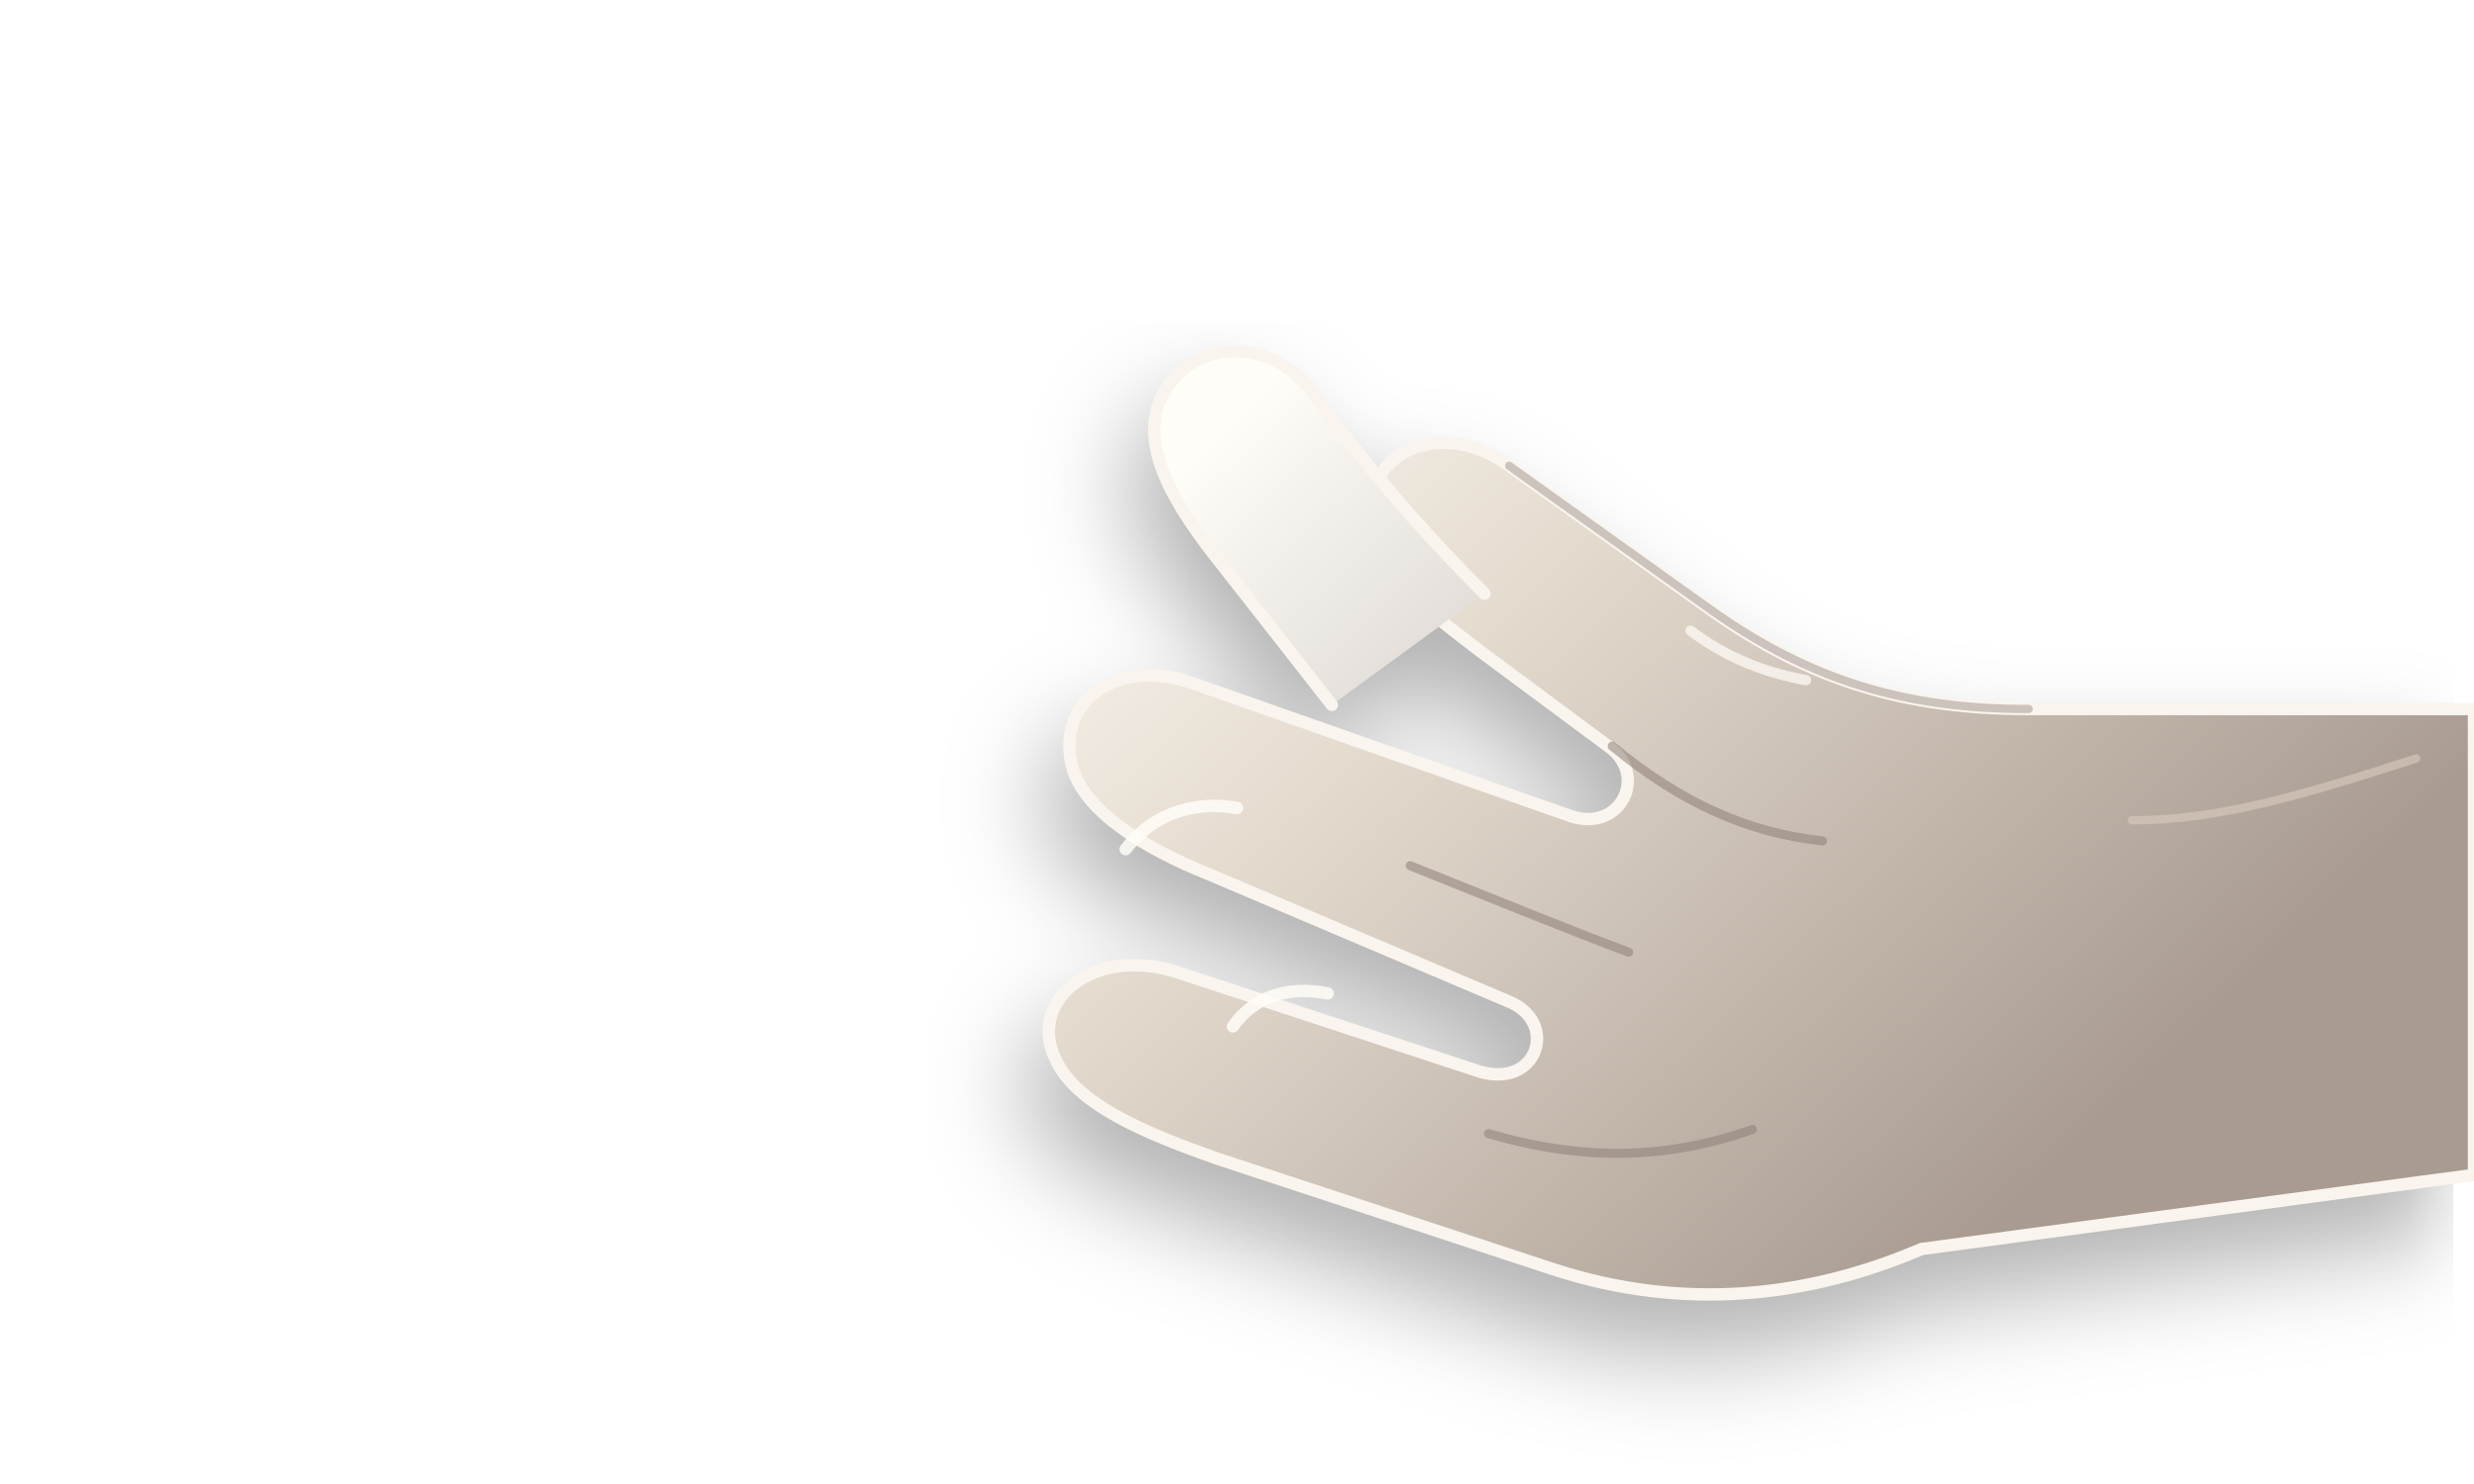
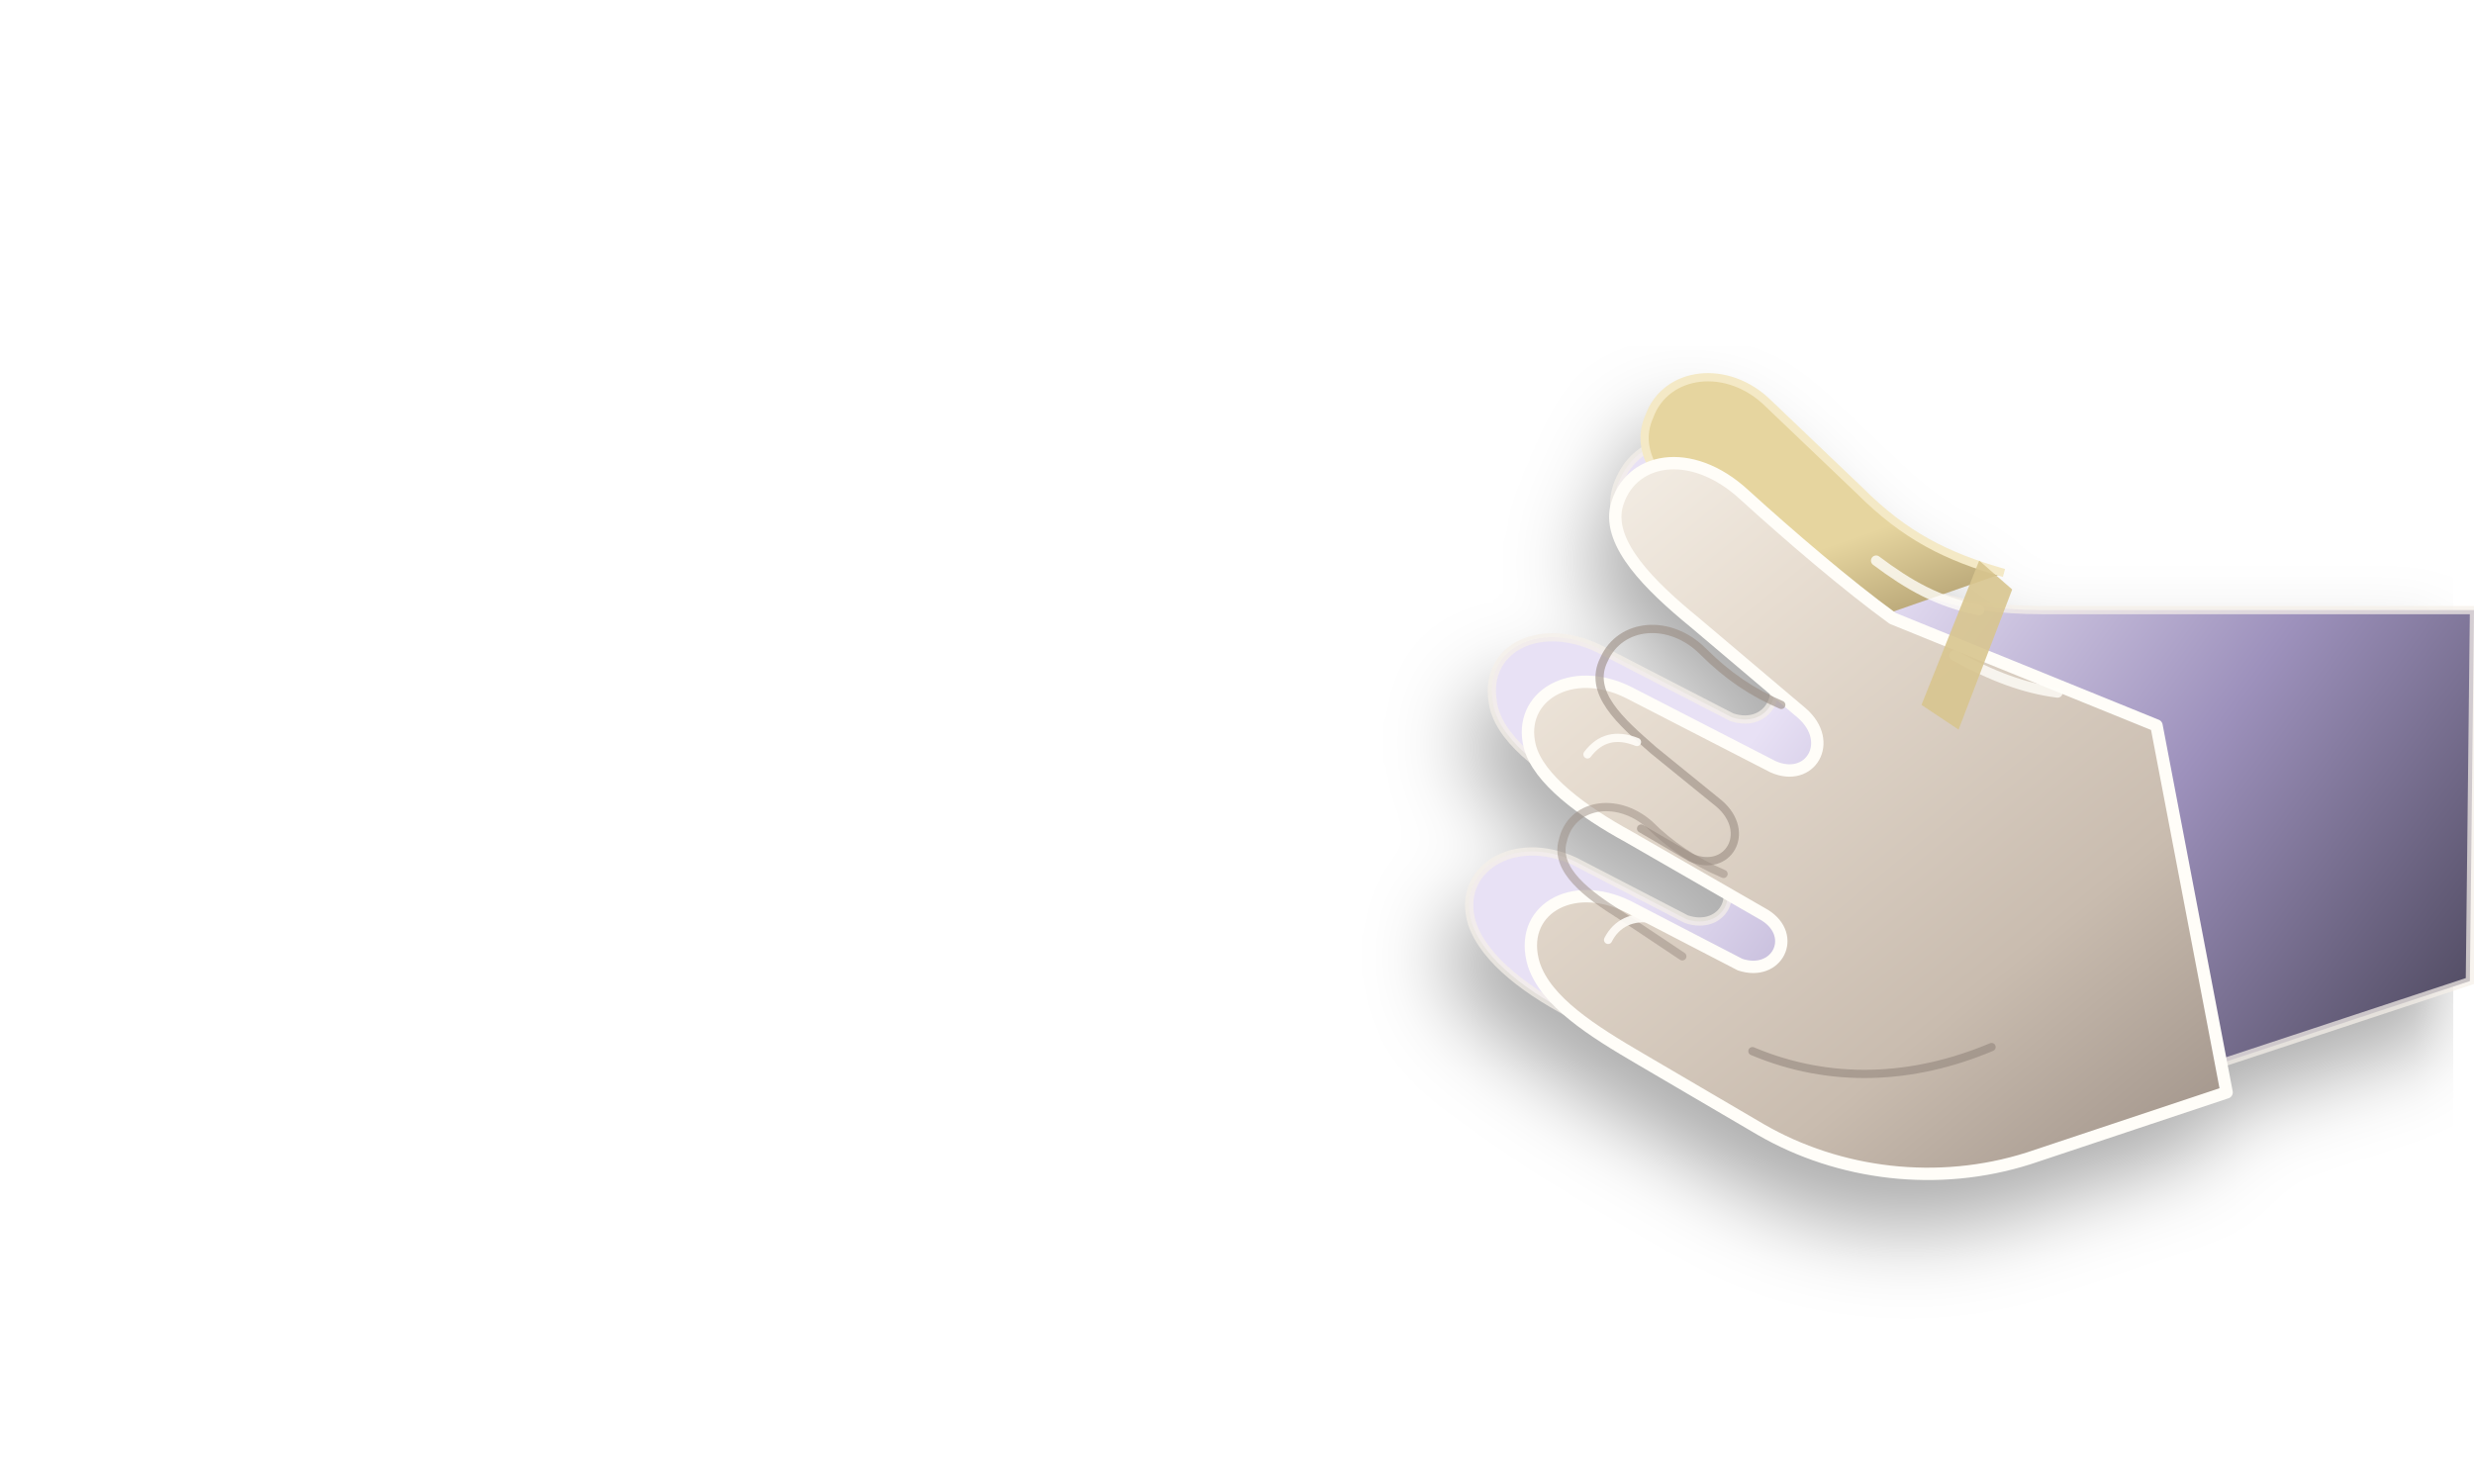
<svg xmlns="http://www.w3.org/2000/svg" viewBox="0 0 600 360" fill="none" role="img" aria-labelledby="handTitle">
  <defs>
-     <linearGradient id="skin" x1="250" y1="90" x2="465" y2="315" gradientUnits="userSpaceOnUse">
-       <stop stop-color="#FFFDF7" />
-       <stop offset=".38" stop-color="#E5DCD0" />
-       <stop offset="1" stop-color="#A99B91" />
+     <linearGradient id="porcelain" x1="340" y1="90" x2="520" y2="310" gradientUnits="userSpaceOnUse">
+       <stop stop-color="#FFFDF8" />
+       <stop offset=".34" stop-color="#E8DED2" />
+       <stop offset=".72" stop-color="#C9BCAF" />
+       <stop offset="1" stop-color="#988B82" />
    </linearGradient>
-     <linearGradient id="edge" x1="290" y1="110" x2="475" y2="305" gradientUnits="userSpaceOnUse">
-       <stop stop-color="#FFFDF8" />
-       <stop offset="1" stop-color="#988C86" />
+     <linearGradient id="sleeve" x1="450" y1="145" x2="600" y2="255" gradientUnits="userSpaceOnUse">
+       <stop stop-color="#E8E1F5" />
+       <stop offset=".48" stop-color="#9D91BC" />
+       <stop offset="1" stop-color="#4B465B" />
    </linearGradient>
-     <filter id="handShadow" x="225" y="65" width="400" height="310" color-interpolation-filters="sRGB" filterUnits="userSpaceOnUse">
-       <feGaussianBlur in="SourceAlpha" stdDeviation="12" />
-       <feOffset dx="-5" dy="13" />
+     <linearGradient id="cuff" x1="462" y1="126" x2="495" y2="220" gradientUnits="userSpaceOnUse">
+       <stop stop-color="#E6D59F" />
+       <stop offset=".45" stop-color="#8C7951" />
+       <stop offset="1" stop-color="#EBDCAA" />
+     </linearGradient>
+     <filter id="handShadow" x="240" y="72" width="390" height="280" color-interpolation-filters="sRGB" filterUnits="userSpaceOnUse">
+       <feGaussianBlur in="SourceAlpha" stdDeviation="10" />
+       <feOffset dx="-5" dy="12" />
      <feComponentTransfer>
-         <feFuncA type="linear" slope=".3" />
+         <feFuncA type="linear" slope=".32" />
      </feComponentTransfer>
      <feMerge>
        <feMergeNode />
        <feMergeNode in="SourceGraphic" />
      </feMerge>
    </filter>
  </defs>
  <g filter="url(#handShadow)">
-     <path d="M600 172H492c-30 0-53-7-77-24l-49-35c-15-11-33-5-34 11-1 13 14 24 27 34l31 23c10 7 3 21-9 17l-91-32c-19-7-34 4-30 20 3 11 18 20 33 26l73 31c12 5 7 21-7 17l-73-24c-21-7-37 7-30 21 5 11 22 18 39 24l82 27c31 10 61 7 89-5l134-18Z" fill="url(#skin)" stroke="#F9F5EE" stroke-width="3" stroke-linejoin="round" />
-     <path d="M360 144c-14-14-29-31-41-48-10-14-28-14-36-2-8 12 1 27 11 40l29 37" fill="url(#edge)" stroke="#F9F5EE" stroke-width="3" stroke-linecap="round" />
-     <path d="M492 172c-30 0-53-7-77-24l-49-35" stroke="#95877F" stroke-opacity=".45" stroke-width="2" stroke-linecap="round" />
-     <path d="M391 181c17 14 33 21 51 23M342 210c20 8 37 15 53 21M361 275c24 7 44 6 64-1" stroke="#8F8178" stroke-opacity=".56" stroke-width="2.2" stroke-linecap="round" />
-     <path d="M300 196c-11-2-21 2-27 10M322 241c-10-2-18 1-23 8" stroke="#FFFDF7" stroke-opacity=".85" stroke-width="3" stroke-linecap="round" />
-     <path d="M410 153c8 6 17 10 28 12" stroke="#FFFDF7" stroke-opacity=".72" stroke-width="2.5" stroke-linecap="round" />
+     <path d="M600 148H495c-20 0-35-5-49-17l-21-18c-12-10-27-8-32 3-5 10 3 20 14 29l20 16c7 6 2 16-7 13l-31-16c-15-8-29-1-27 12 1 9 12 17 23 23l30 18c8 5 3 15-6 12l-27-14c-15-7-29 2-25 15 3 9 14 17 26 23l29 18c24 15 54 18 81 8l106-35Z" fill="url(#sleeve)" stroke="#F6F0E9" stroke-opacity=".72" stroke-width="2" />
+     <path d="M486 139c-14-4-24-9-35-20l-22-21c-10-10-25-8-29 3-4 9 3 17 12 25l31 28" fill="url(#cuff)" stroke="#F4E9C6" stroke-width="2" />
+     <path d="M459 150c-11-8-25-20-36-30-13-12-28-9-31 3-2 9 8 19 19 28l26 22c8 7 2 17-7 13l-35-18c-14-7-27 1-24 13 2 8 13 16 24 22l33 19c8 5 3 15-6 12l-27-14c-14-7-27 1-23 14 3 9 14 16 26 23l29 17c19 11 43 14 65 7l48-16-17-89Z" fill="url(#porcelain)" stroke="#FFFDF8" stroke-width="3" stroke-linejoin="round" />
+     <path d="M432 171c-7-3-13-7-19-13-8-8-20-7-24 2-4 8 4 15 12 22l16 13c8 7 2 17-7 13l-12-7" stroke="#9A8D83" stroke-opacity=".6" stroke-width="2" stroke-linecap="round" />
+     <path d="M418 212c-7-3-13-7-18-12-8-7-19-5-21 4-2 7 6 13 14 18l15 10" stroke="#9A8D83" stroke-opacity=".5" stroke-width="2" stroke-linecap="round" />
+     <path d="M425 255c19 8 39 7 58-1" stroke="#8E8179" stroke-opacity=".55" stroke-width="2" stroke-linecap="round" />
+     <path d="M455 136c8 6 15 10 25 12M474 159c9 5 17 8 25 9" stroke="#FFFDF8" stroke-opacity=".8" stroke-width="2.5" stroke-linecap="round" />
+     <path d="M397 180c-5-2-9-1-12 3M401 223c-5-1-9 1-11 5" stroke="#FFFDF8" stroke-opacity=".9" stroke-width="2" stroke-linecap="round" />
  </g>
-   <path d="M586 184c-28 9-48 15-69 15" stroke="#D8CABB" stroke-opacity=".65" stroke-width="2" stroke-linecap="round" />
+   <path d="M480 136 488 143 475 177 466 171Z" fill="#D8C58F" opacity=".9" />
</svg>
